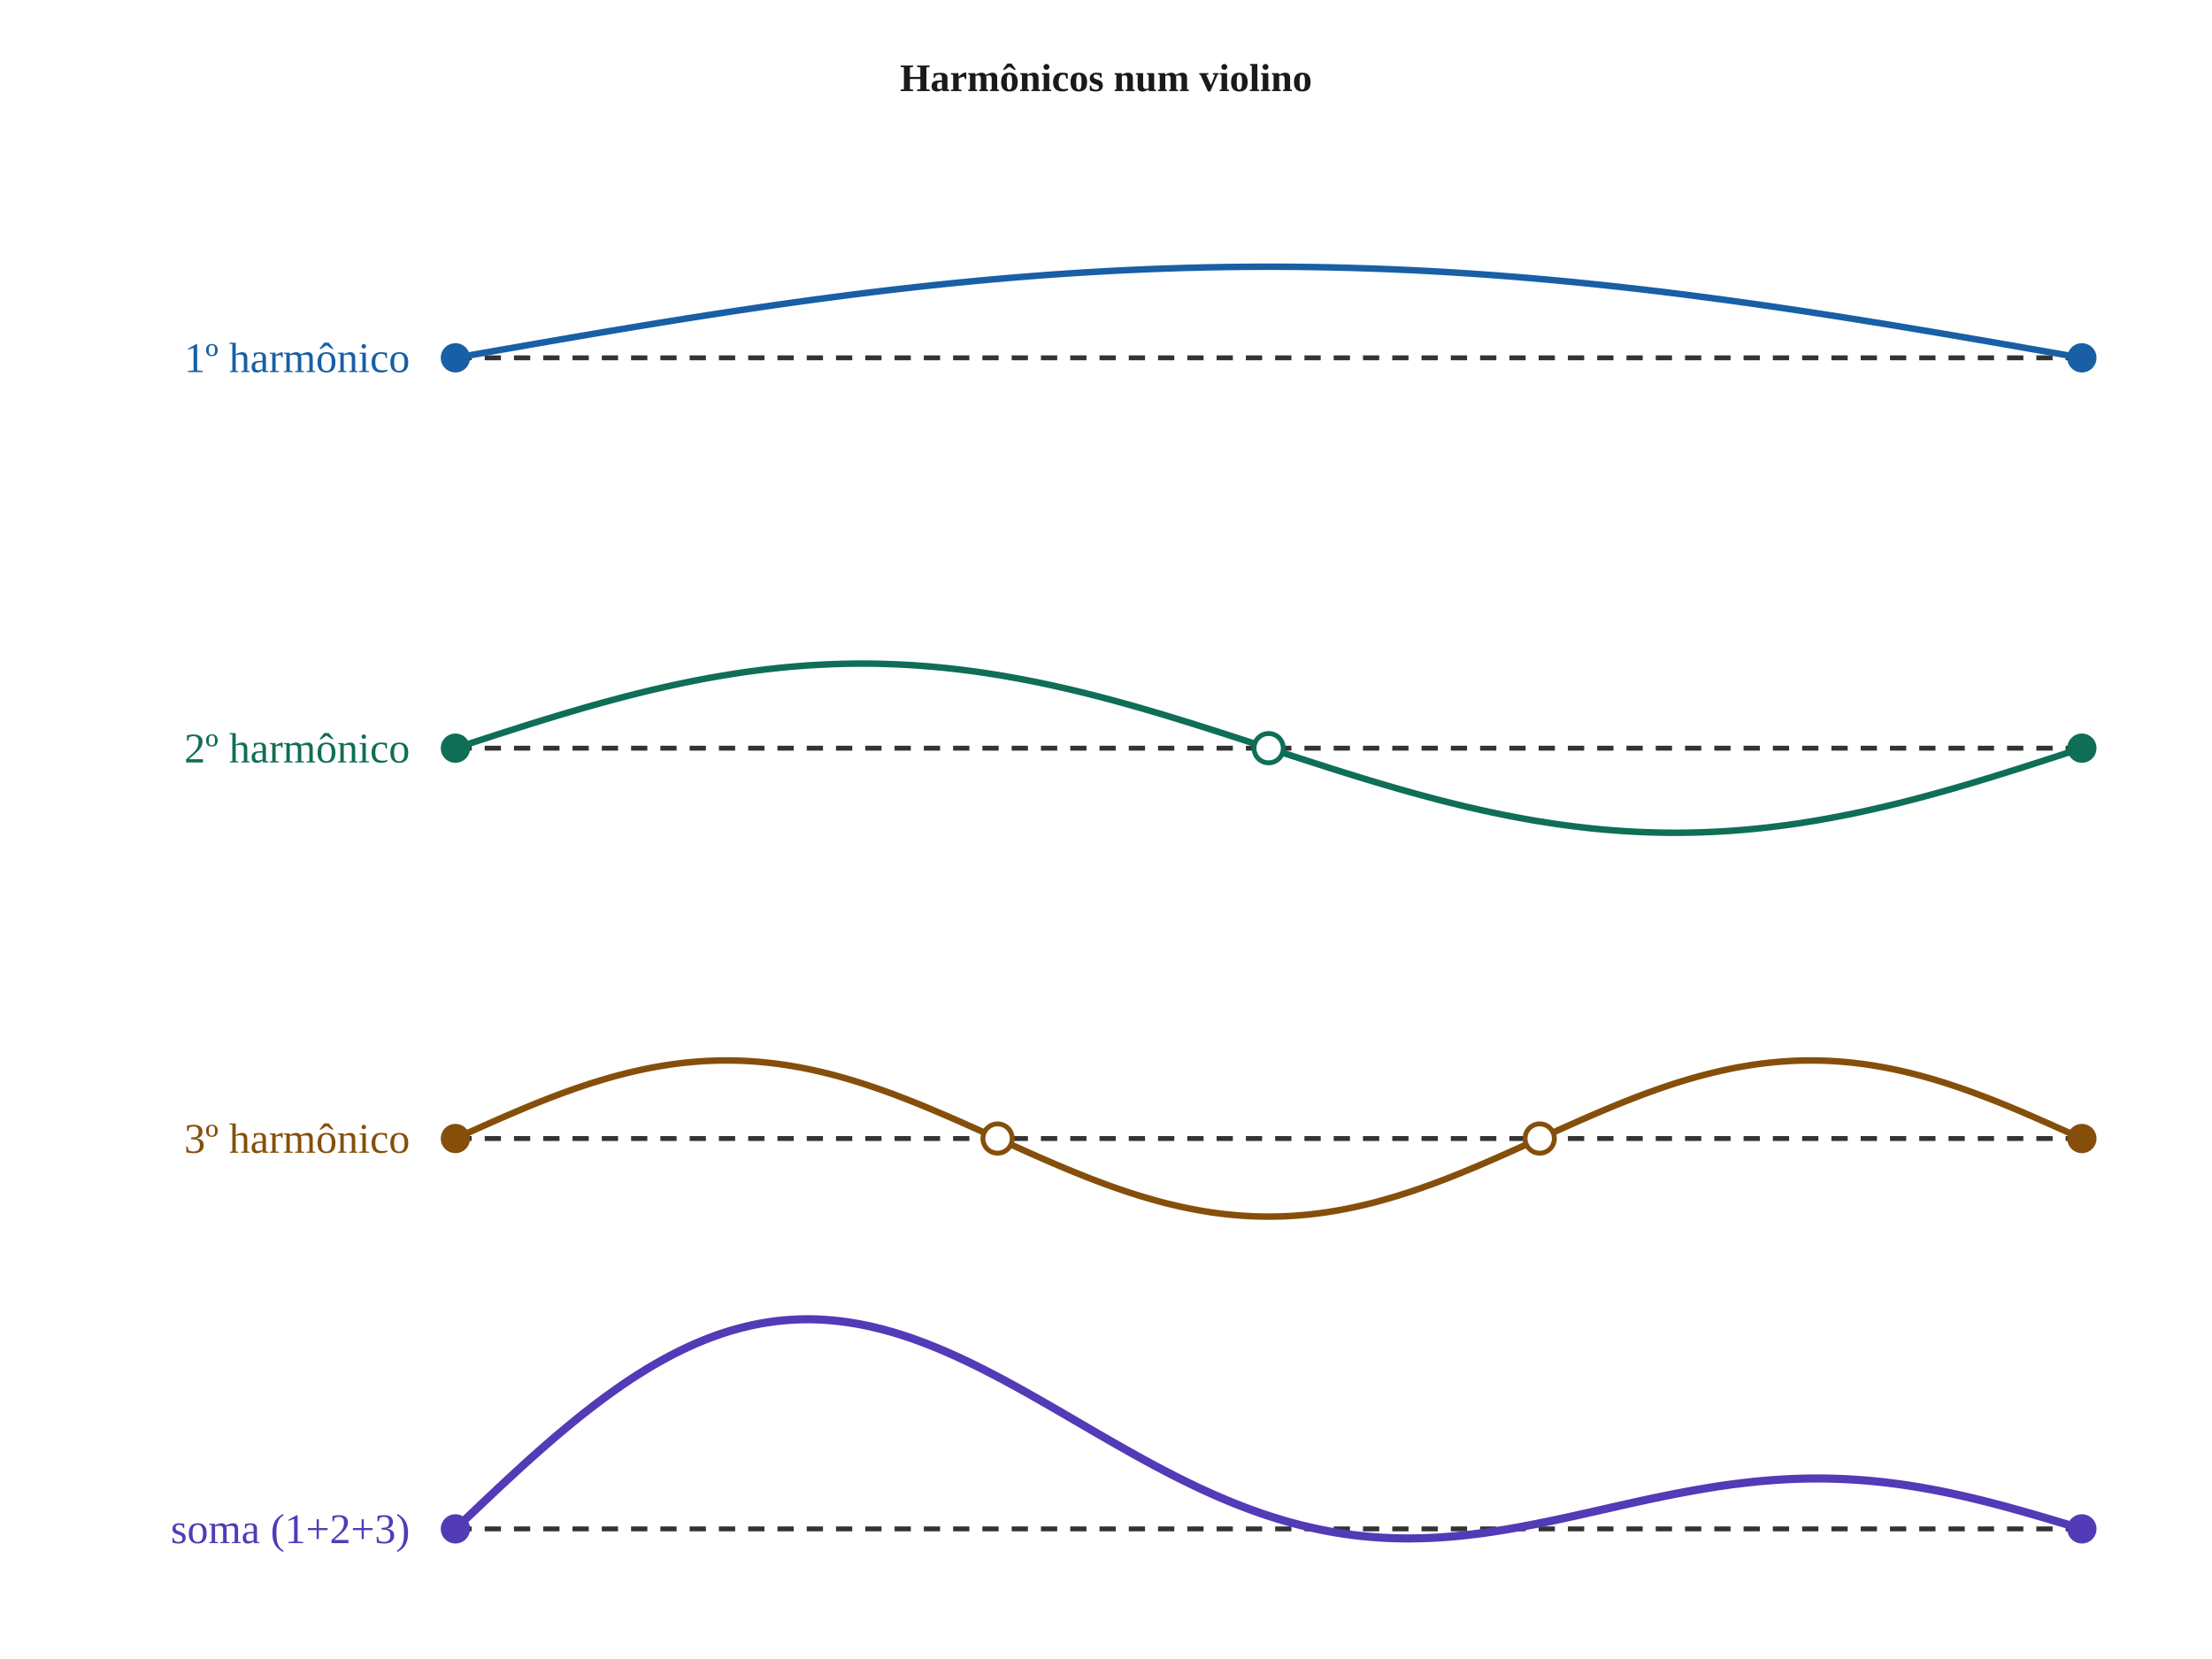
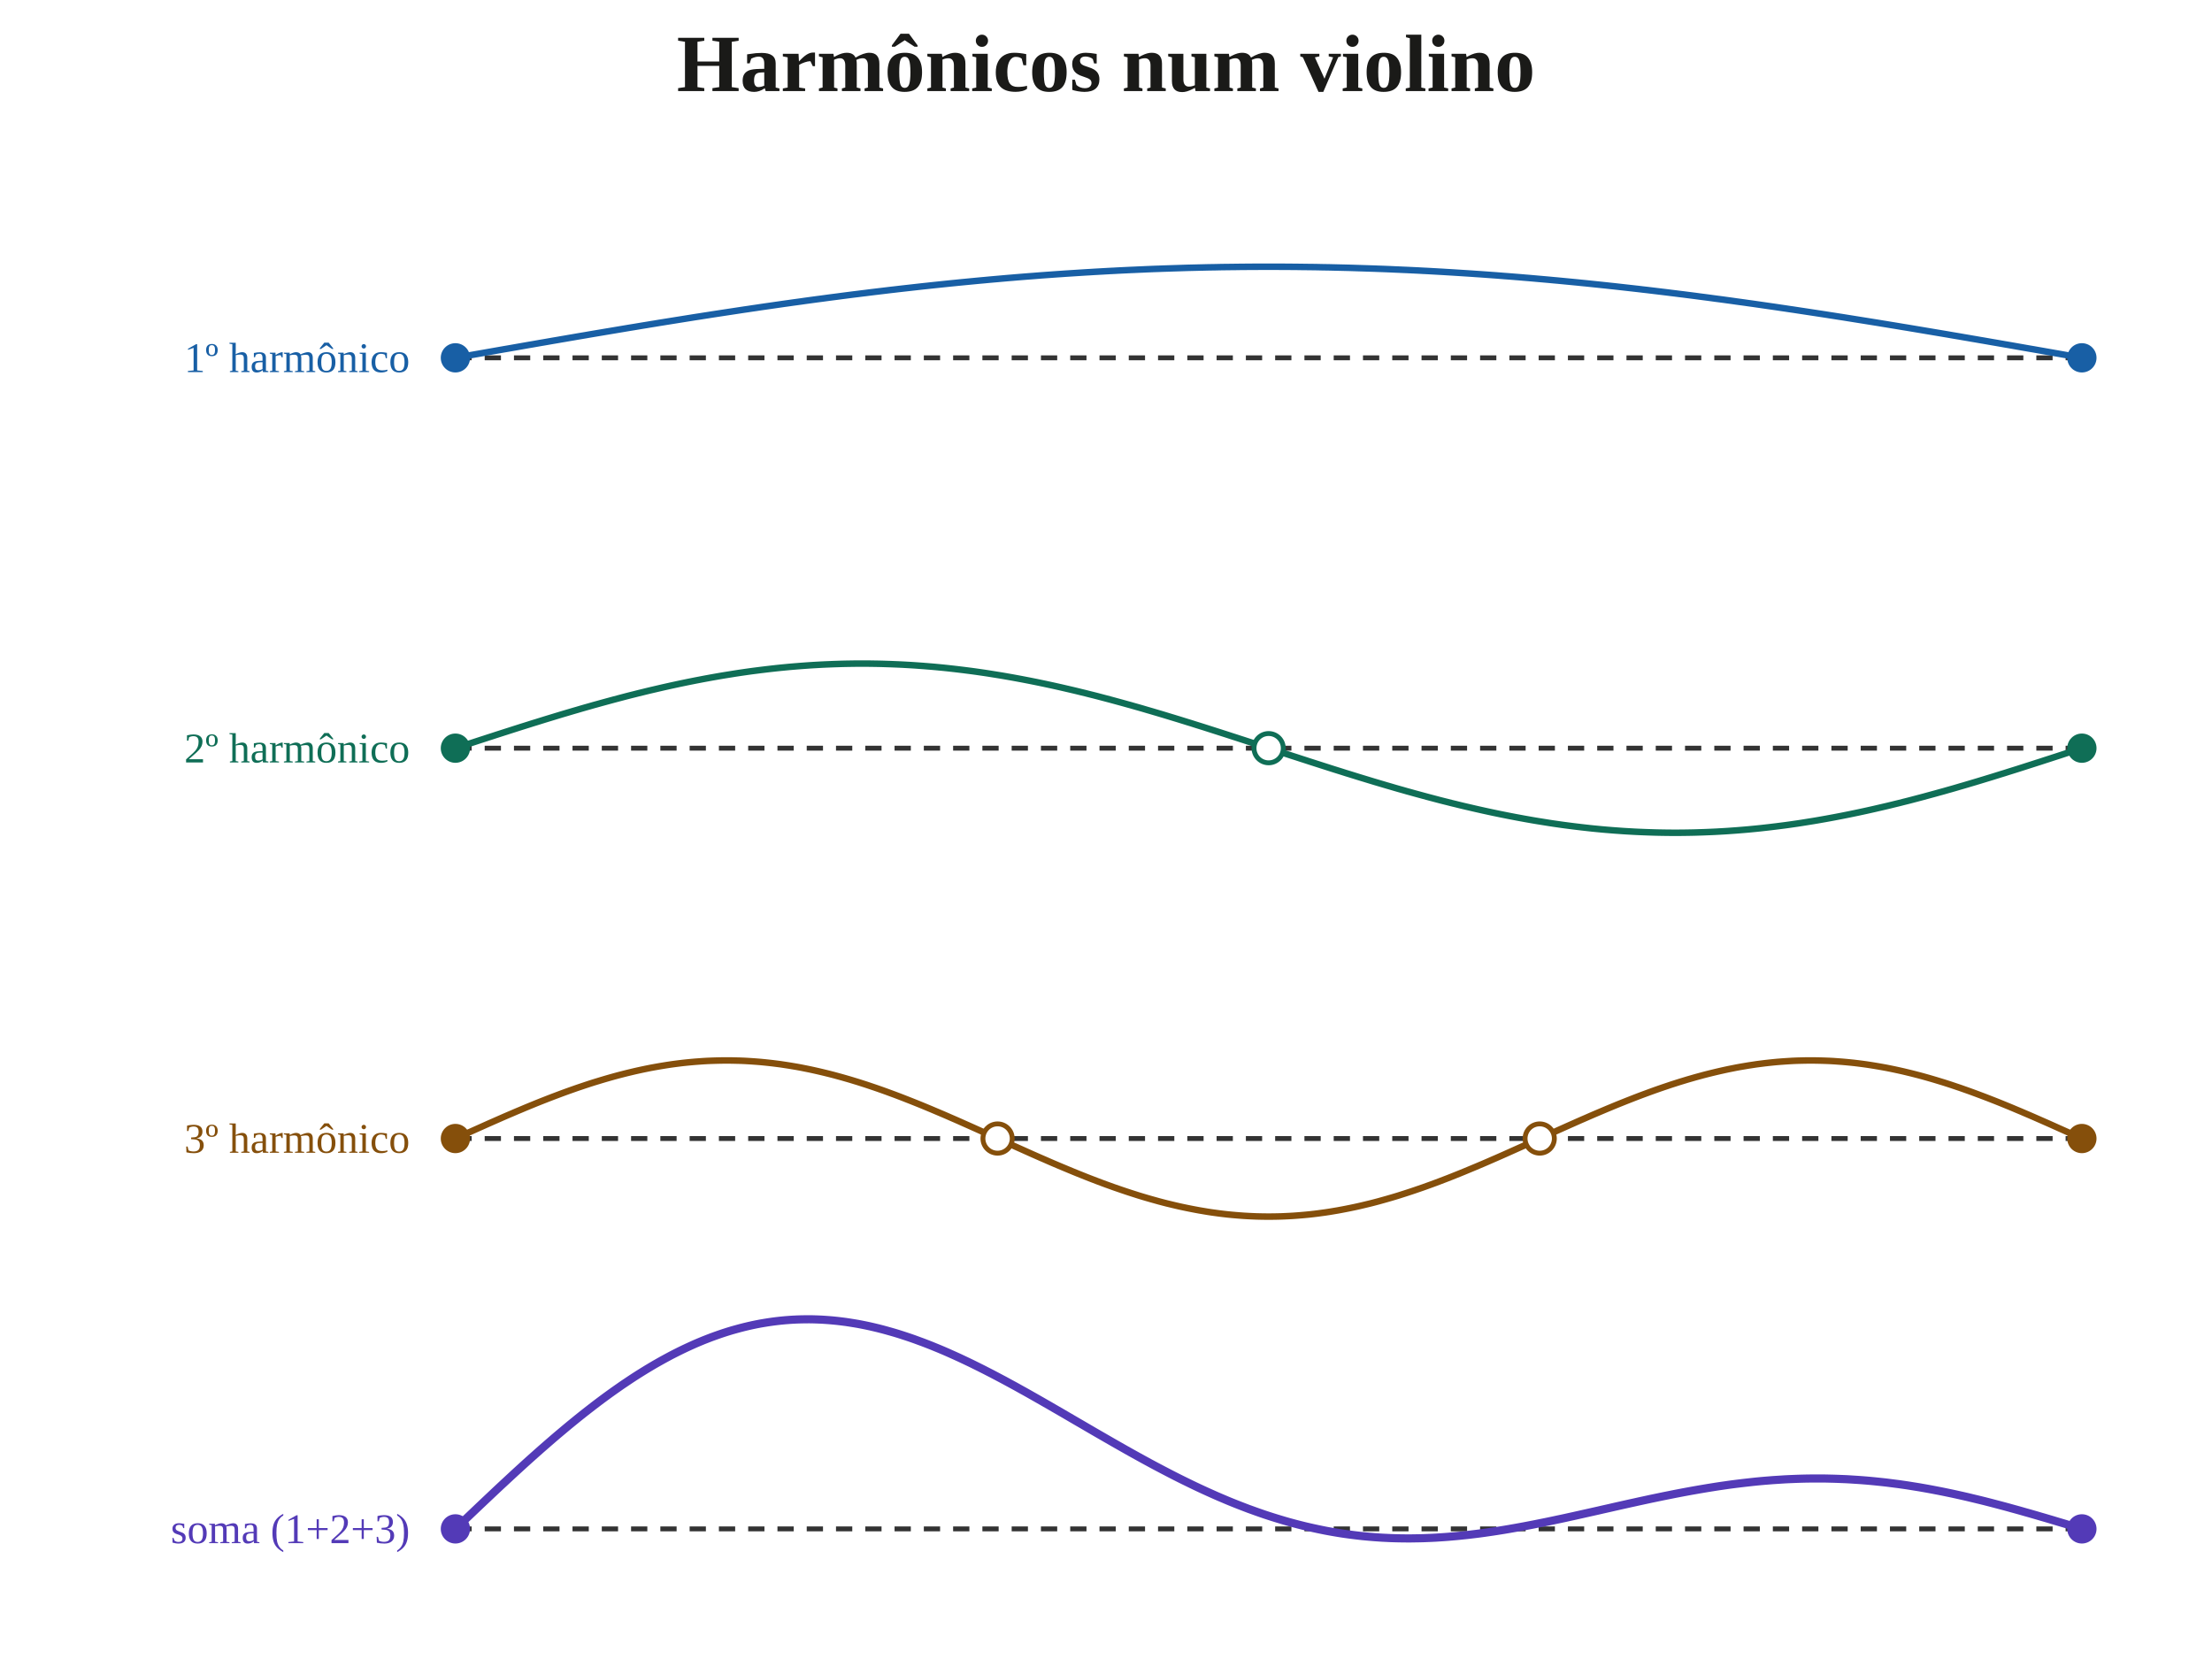
<svg xmlns="http://www.w3.org/2000/svg" viewBox="0 0 680 510" width="100%" role="img" aria-labelledby="svg-title-violino svg-desc-violino">
-   <text x="340" y="28" text-anchor="middle" font-size="1rem" font-family="var(--font-sans, sans-serif)" font-weight="600" fill="var(--color-text-primary, #1a1a18)">Harmônicos num violino</text>
+   <text x="340" y="28" text-anchor="middle" font-size="25" font-family="var(--font-sans, sans-serif)" font-weight="600" fill="var(--color-text-primary, #1a1a18)">Harmônicos num violino</text>
  <line x1="140" y1="110" x2="640" y2="110" stroke="var(--color-border-tertiary, #333)" stroke-width="1.5" stroke-dasharray="5 4" />
  <path d="M140.00,110.00 L141.25,109.78 L142.50,109.56 L143.75,109.34 L145.00,109.12 L146.25,108.90 L147.50,108.68 L148.75,108.46 L150.00,108.24 L151.25,108.02 L152.50,107.80 L153.75,107.58 L155.00,107.36 L156.25,107.15 L157.50,106.93 L158.75,106.71 L160.00,106.49 L161.25,106.27 L162.50,106.05 L163.75,105.84 L165.00,105.62 L166.25,105.40 L167.50,105.19 L168.75,104.97 L170.00,104.75 L171.25,104.54 L172.50,104.32 L173.75,104.11 L175.00,103.89 L176.25,103.68 L177.50,103.46 L178.75,103.25 L180.00,103.04 L181.25,102.82 L182.50,102.61 L183.75,102.40 L185.00,102.19 L186.25,101.98 L187.50,101.77 L188.75,101.56 L190.00,101.35 L191.25,101.14 L192.50,100.93 L193.75,100.72 L195.00,100.52 L196.25,100.31 L197.50,100.10 L198.75,99.90 L200.00,99.69 L201.25,99.49 L202.50,99.28 L203.75,99.08 L205.00,98.88 L206.25,98.68 L207.50,98.48 L208.75,98.28 L210.00,98.08 L211.25,97.88 L212.50,97.68 L213.75,97.48 L215.00,97.29 L216.25,97.09 L217.50,96.90 L218.75,96.70 L220.00,96.51 L221.25,96.32 L222.50,96.13 L223.75,95.94 L225.00,95.75 L226.25,95.56 L227.50,95.37 L228.75,95.18 L230.00,95.00 L231.25,94.81 L232.50,94.63 L233.75,94.44 L235.00,94.26 L236.25,94.08 L237.50,93.90 L238.75,93.72 L240.00,93.54 L241.25,93.36 L242.50,93.19 L243.75,93.01 L245.00,92.84 L246.25,92.67 L247.50,92.49 L248.75,92.32 L250.00,92.15 L251.25,91.98 L252.50,91.82 L253.75,91.65 L255.00,91.48 L256.25,91.32 L257.50,91.16 L258.75,90.99 L260.00,90.83 L261.25,90.67 L262.50,90.51 L263.75,90.36 L265.00,90.20 L266.25,90.05 L267.50,89.89 L268.75,89.74 L270.00,89.59 L271.25,89.44 L272.50,89.29 L273.75,89.14 L275.00,89.00 L276.25,88.85 L277.50,88.71 L278.75,88.57 L280.00,88.43 L281.25,88.29 L282.50,88.15 L283.75,88.01 L285.00,87.88 L286.25,87.74 L287.50,87.61 L288.75,87.48 L290.00,87.35 L291.25,87.22 L292.50,87.09 L293.75,86.97 L295.00,86.84 L296.25,86.72 L297.50,86.60 L298.75,86.48 L300.00,86.36 L301.25,86.24 L302.50,86.13 L303.75,86.01 L305.00,85.90 L306.25,85.79 L307.50,85.68 L308.75,85.57 L310.00,85.46 L311.25,85.36 L312.50,85.25 L313.75,85.15 L315.00,85.05 L316.25,84.95 L317.50,84.86 L318.75,84.76 L320.00,84.66 L321.25,84.57 L322.50,84.48 L323.75,84.39 L325.00,84.30 L326.25,84.22 L327.50,84.13 L328.75,84.05 L330.00,83.97 L331.25,83.89 L332.50,83.81 L333.75,83.73 L335.00,83.66 L336.25,83.58 L337.50,83.51 L338.75,83.44 L340.00,83.37 L341.25,83.30 L342.50,83.24 L343.75,83.17 L345.00,83.11 L346.25,83.05 L347.50,82.99 L348.75,82.94 L350.00,82.88 L351.25,82.83 L352.50,82.77 L353.75,82.72 L355.00,82.67 L356.25,82.63 L357.50,82.58 L358.75,82.54 L360.00,82.50 L361.25,82.46 L362.50,82.42 L363.75,82.38 L365.00,82.34 L366.25,82.31 L367.50,82.28 L368.75,82.25 L370.00,82.22 L371.25,82.19 L372.50,82.17 L373.75,82.15 L375.00,82.12 L376.25,82.10 L377.50,82.09 L378.75,82.07 L380.00,82.06 L381.25,82.04 L382.50,82.03 L383.75,82.02 L385.00,82.01 L386.25,82.01 L387.50,82.00 L388.75,82.00 L390.00,82.00 L391.25,82.00 L392.50,82.00 L393.75,82.01 L395.00,82.01 L396.25,82.02 L397.50,82.03 L398.75,82.04 L400.00,82.06 L401.25,82.07 L402.50,82.09 L403.75,82.10 L405.00,82.12 L406.25,82.15 L407.50,82.17 L408.75,82.19 L410.00,82.22 L411.25,82.25 L412.50,82.28 L413.75,82.31 L415.00,82.34 L416.25,82.38 L417.50,82.42 L418.75,82.46 L420.00,82.50 L421.25,82.54 L422.50,82.58 L423.75,82.63 L425.00,82.67 L426.25,82.72 L427.50,82.77 L428.75,82.83 L430.00,82.88 L431.25,82.94 L432.50,82.99 L433.75,83.05 L435.00,83.11 L436.25,83.17 L437.50,83.24 L438.75,83.30 L440.00,83.37 L441.25,83.44 L442.50,83.51 L443.75,83.58 L445.00,83.66 L446.25,83.73 L447.50,83.81 L448.75,83.89 L450.00,83.97 L451.25,84.05 L452.50,84.13 L453.75,84.22 L455.00,84.30 L456.25,84.39 L457.50,84.48 L458.75,84.57 L460.00,84.66 L461.25,84.76 L462.50,84.86 L463.75,84.95 L465.00,85.05 L466.25,85.15 L467.50,85.25 L468.75,85.36 L470.00,85.46 L471.25,85.57 L472.50,85.68 L473.75,85.79 L475.00,85.90 L476.25,86.01 L477.50,86.13 L478.75,86.24 L480.00,86.36 L481.25,86.48 L482.50,86.60 L483.75,86.72 L485.00,86.84 L486.25,86.97 L487.50,87.09 L488.75,87.22 L490.00,87.35 L491.25,87.48 L492.50,87.61 L493.75,87.74 L495.00,87.88 L496.25,88.01 L497.50,88.15 L498.75,88.29 L500.00,88.43 L501.25,88.57 L502.50,88.71 L503.75,88.85 L505.00,89.00 L506.25,89.14 L507.50,89.29 L508.75,89.44 L510.00,89.59 L511.25,89.74 L512.50,89.89 L513.75,90.05 L515.00,90.20 L516.25,90.36 L517.50,90.51 L518.75,90.67 L520.00,90.83 L521.25,90.99 L522.50,91.16 L523.75,91.32 L525.00,91.48 L526.25,91.65 L527.50,91.82 L528.75,91.98 L530.00,92.15 L531.25,92.32 L532.50,92.49 L533.75,92.67 L535.00,92.84 L536.25,93.01 L537.50,93.19 L538.75,93.36 L540.00,93.54 L541.25,93.72 L542.50,93.90 L543.75,94.08 L545.00,94.26 L546.25,94.44 L547.50,94.63 L548.75,94.81 L550.00,95.00 L551.25,95.18 L552.50,95.37 L553.75,95.56 L555.00,95.75 L556.25,95.94 L557.50,96.13 L558.75,96.32 L560.00,96.51 L561.25,96.70 L562.50,96.90 L563.75,97.09 L565.00,97.29 L566.25,97.48 L567.50,97.68 L568.75,97.88 L570.00,98.08 L571.25,98.28 L572.50,98.48 L573.75,98.68 L575.00,98.88 L576.25,99.08 L577.50,99.28 L578.75,99.49 L580.00,99.69 L581.25,99.90 L582.50,100.10 L583.75,100.31 L585.00,100.52 L586.25,100.72 L587.50,100.93 L588.75,101.14 L590.00,101.35 L591.25,101.56 L592.50,101.77 L593.75,101.98 L595.00,102.19 L596.25,102.40 L597.50,102.61 L598.75,102.82 L600.00,103.04 L601.25,103.25 L602.50,103.46 L603.75,103.68 L605.00,103.89 L606.25,104.11 L607.50,104.32 L608.75,104.54 L610.00,104.75 L611.25,104.97 L612.50,105.19 L613.75,105.40 L615.00,105.62 L616.25,105.84 L617.50,106.05 L618.75,106.27 L620.00,106.49 L621.25,106.71 L622.50,106.93 L623.75,107.15 L625.00,107.36 L626.25,107.58 L627.50,107.80 L628.75,108.02 L630.00,108.24 L631.25,108.46 L632.50,108.68 L633.75,108.90 L635.00,109.12 L636.25,109.34 L637.50,109.56 L638.75,109.78 L640.00,110.00" fill="none" stroke="#185FA5" stroke-width="2" stroke-linecap="round" stroke-linejoin="round" />
  <circle cx="140" cy="110" r="4.5" fill="#185FA5" />
  <circle cx="640" cy="110" r="4.5" fill="#185FA5" />
  <text x="126" y="110" text-anchor="end" dominant-baseline="central" font-size="13" font-family="var(--font-sans, sans-serif)" font-weight="400" fill="#185FA5">1º harmônico</text>
  <line x1="140" y1="230" x2="640" y2="230" stroke="var(--color-border-tertiary, #333)" stroke-width="1.5" stroke-dasharray="5 4" />
  <path d="M140.00,230.00 L141.25,229.59 L142.50,229.18 L143.75,228.78 L145.00,228.37 L146.25,227.96 L147.50,227.55 L148.75,227.15 L150.00,226.74 L151.25,226.34 L152.50,225.93 L153.75,225.53 L155.00,225.13 L156.25,224.73 L157.50,224.33 L158.75,223.93 L160.00,223.53 L161.25,223.14 L162.50,222.75 L163.75,222.35 L165.00,221.97 L166.25,221.58 L167.50,221.19 L168.75,220.81 L170.00,220.43 L171.25,220.05 L172.50,219.67 L173.75,219.30 L175.00,218.93 L176.25,218.56 L177.50,218.20 L178.75,217.83 L180.00,217.47 L181.25,217.12 L182.50,216.76 L183.75,216.42 L185.00,216.07 L186.25,215.73 L187.50,215.39 L188.75,215.05 L190.00,214.72 L191.25,214.39 L192.50,214.06 L193.75,213.74 L195.00,213.43 L196.25,213.11 L197.50,212.81 L198.75,212.50 L200.00,212.20 L201.25,211.91 L202.50,211.62 L203.75,211.33 L205.00,211.05 L206.25,210.77 L207.50,210.50 L208.75,210.23 L210.00,209.97 L211.25,209.71 L212.50,209.46 L213.75,209.21 L215.00,208.97 L216.25,208.73 L217.50,208.50 L218.75,208.27 L220.00,208.05 L221.25,207.83 L222.50,207.62 L223.75,207.42 L225.00,207.22 L226.25,207.02 L227.50,206.83 L228.75,206.65 L230.00,206.47 L231.25,206.30 L232.50,206.14 L233.75,205.98 L235.00,205.83 L236.25,205.68 L237.50,205.54 L238.75,205.40 L240.00,205.27 L241.25,205.15 L242.50,205.03 L243.75,204.92 L245.00,204.82 L246.25,204.72 L247.50,204.63 L248.75,204.54 L250.00,204.46 L251.25,204.39 L252.50,204.32 L253.75,204.26 L255.00,204.21 L256.25,204.16 L257.50,204.12 L258.75,204.08 L260.00,204.05 L261.25,204.03 L262.50,204.01 L263.75,204.00 L265.00,204.00 L266.25,204.00 L267.50,204.01 L268.75,204.03 L270.00,204.05 L271.25,204.08 L272.50,204.12 L273.75,204.16 L275.00,204.21 L276.25,204.26 L277.50,204.32 L278.75,204.39 L280.00,204.46 L281.25,204.54 L282.50,204.63 L283.75,204.72 L285.00,204.82 L286.25,204.92 L287.50,205.03 L288.75,205.15 L290.00,205.27 L291.25,205.40 L292.50,205.54 L293.75,205.68 L295.00,205.83 L296.25,205.98 L297.50,206.14 L298.75,206.30 L300.00,206.47 L301.25,206.65 L302.50,206.83 L303.75,207.02 L305.00,207.22 L306.25,207.42 L307.50,207.62 L308.75,207.83 L310.00,208.05 L311.25,208.27 L312.50,208.50 L313.75,208.73 L315.00,208.97 L316.25,209.21 L317.50,209.46 L318.75,209.71 L320.00,209.97 L321.25,210.23 L322.50,210.50 L323.75,210.77 L325.00,211.05 L326.25,211.33 L327.50,211.62 L328.75,211.91 L330.00,212.20 L331.25,212.50 L332.50,212.81 L333.75,213.11 L335.00,213.43 L336.25,213.74 L337.50,214.06 L338.75,214.39 L340.00,214.72 L341.25,215.05 L342.50,215.39 L343.75,215.73 L345.00,216.07 L346.25,216.42 L347.50,216.76 L348.75,217.12 L350.00,217.47 L351.25,217.83 L352.50,218.20 L353.75,218.56 L355.00,218.93 L356.25,219.30 L357.50,219.67 L358.75,220.05 L360.00,220.43 L361.25,220.81 L362.50,221.19 L363.75,221.58 L365.00,221.97 L366.25,222.35 L367.50,222.75 L368.75,223.14 L370.00,223.53 L371.25,223.93 L372.50,224.33 L373.75,224.73 L375.00,225.13 L376.25,225.53 L377.50,225.93 L378.75,226.34 L380.00,226.74 L381.25,227.15 L382.50,227.55 L383.75,227.96 L385.00,228.37 L386.25,228.78 L387.50,229.18 L388.75,229.59 L390.00,230.00 L391.25,230.41 L392.50,230.82 L393.75,231.22 L395.00,231.63 L396.25,232.04 L397.50,232.45 L398.75,232.85 L400.00,233.26 L401.25,233.66 L402.50,234.07 L403.75,234.47 L405.00,234.87 L406.25,235.27 L407.50,235.67 L408.75,236.07 L410.00,236.47 L411.25,236.86 L412.50,237.25 L413.75,237.65 L415.00,238.03 L416.25,238.42 L417.50,238.81 L418.75,239.19 L420.00,239.57 L421.25,239.95 L422.50,240.33 L423.75,240.70 L425.00,241.07 L426.25,241.44 L427.50,241.80 L428.75,242.17 L430.00,242.53 L431.25,242.88 L432.50,243.24 L433.75,243.58 L435.00,243.93 L436.25,244.27 L437.50,244.61 L438.75,244.95 L440.00,245.28 L441.25,245.61 L442.50,245.94 L443.75,246.26 L445.00,246.57 L446.25,246.89 L447.50,247.19 L448.75,247.50 L450.00,247.80 L451.25,248.09 L452.50,248.38 L453.75,248.67 L455.00,248.95 L456.25,249.23 L457.50,249.50 L458.75,249.77 L460.00,250.03 L461.25,250.29 L462.50,250.54 L463.75,250.79 L465.00,251.03 L466.25,251.27 L467.50,251.50 L468.75,251.73 L470.00,251.95 L471.25,252.17 L472.50,252.38 L473.75,252.58 L475.00,252.78 L476.25,252.98 L477.50,253.17 L478.75,253.35 L480.00,253.53 L481.25,253.70 L482.50,253.86 L483.75,254.02 L485.00,254.17 L486.25,254.32 L487.50,254.46 L488.75,254.60 L490.00,254.73 L491.25,254.85 L492.50,254.97 L493.75,255.08 L495.00,255.18 L496.25,255.28 L497.50,255.37 L498.75,255.46 L500.00,255.54 L501.25,255.61 L502.50,255.68 L503.75,255.74 L505.00,255.79 L506.25,255.84 L507.50,255.88 L508.75,255.92 L510.00,255.95 L511.25,255.97 L512.50,255.99 L513.75,256.00 L515.00,256.00 L516.25,256.00 L517.50,255.99 L518.75,255.97 L520.00,255.95 L521.25,255.92 L522.50,255.88 L523.75,255.84 L525.00,255.79 L526.25,255.74 L527.50,255.68 L528.75,255.61 L530.00,255.54 L531.25,255.46 L532.50,255.37 L533.75,255.28 L535.00,255.18 L536.25,255.08 L537.50,254.97 L538.75,254.85 L540.00,254.73 L541.25,254.60 L542.50,254.46 L543.75,254.32 L545.00,254.17 L546.25,254.02 L547.50,253.86 L548.75,253.70 L550.00,253.53 L551.25,253.35 L552.50,253.17 L553.75,252.98 L555.00,252.78 L556.25,252.58 L557.50,252.38 L558.75,252.17 L560.00,251.95 L561.25,251.73 L562.50,251.50 L563.75,251.27 L565.00,251.03 L566.25,250.79 L567.50,250.54 L568.75,250.29 L570.00,250.03 L571.25,249.77 L572.50,249.50 L573.75,249.23 L575.00,248.95 L576.25,248.67 L577.50,248.38 L578.75,248.09 L580.00,247.80 L581.25,247.50 L582.50,247.19 L583.75,246.89 L585.00,246.57 L586.25,246.26 L587.50,245.94 L588.75,245.61 L590.00,245.28 L591.25,244.95 L592.50,244.61 L593.75,244.27 L595.00,243.93 L596.25,243.58 L597.50,243.24 L598.75,242.88 L600.00,242.53 L601.25,242.17 L602.50,241.80 L603.75,241.44 L605.00,241.07 L606.25,240.70 L607.50,240.33 L608.75,239.95 L610.00,239.57 L611.25,239.19 L612.50,238.81 L613.75,238.42 L615.00,238.03 L616.25,237.65 L617.50,237.25 L618.75,236.86 L620.00,236.47 L621.25,236.07 L622.50,235.67 L623.75,235.27 L625.00,234.87 L626.25,234.47 L627.50,234.07 L628.75,233.66 L630.00,233.26 L631.25,232.85 L632.50,232.45 L633.75,232.04 L635.00,231.63 L636.25,231.22 L637.50,230.82 L638.75,230.41 L640.00,230.00" fill="none" stroke="#0F6E56" stroke-width="2" stroke-linecap="round" stroke-linejoin="round" />
  <circle cx="140" cy="230" r="4.5" fill="#0F6E56" />
  <circle cx="640" cy="230" r="4.5" fill="#0F6E56" />
  <circle cx="390.00" cy="230" r="4.5" fill="var(--color-background-primary, #fff)" stroke="#0F6E56" stroke-width="1.5" />
  <text x="126" y="230" text-anchor="end" dominant-baseline="central" font-size="13" font-family="var(--font-sans, sans-serif)" font-weight="400" fill="#0F6E56">2º harmônico</text>
  <line x1="140" y1="350" x2="640" y2="350" stroke="var(--color-border-tertiary, #333)" stroke-width="1.5" stroke-dasharray="5 4" />
  <path d="M140.00,350.00 L141.25,349.43 L142.50,348.87 L143.75,348.30 L145.00,347.74 L146.25,347.18 L147.50,346.62 L148.75,346.06 L150.00,345.50 L151.25,344.95 L152.50,344.40 L153.75,343.85 L155.00,343.30 L156.25,342.76 L157.50,342.23 L158.75,341.69 L160.00,341.17 L161.25,340.64 L162.50,340.12 L163.75,339.61 L165.00,339.10 L166.25,338.60 L167.50,338.11 L168.75,337.62 L170.00,337.14 L171.25,336.67 L172.50,336.20 L173.75,335.74 L175.00,335.29 L176.25,334.85 L177.50,334.41 L178.75,333.99 L180.00,333.57 L181.25,333.16 L182.50,332.76 L183.75,332.38 L185.00,332.00 L186.25,331.63 L187.50,331.27 L188.75,330.92 L190.00,330.58 L191.25,330.26 L192.50,329.94 L193.75,329.64 L195.00,329.34 L196.25,329.06 L197.50,328.79 L198.75,328.53 L200.00,328.28 L201.25,328.05 L202.50,327.83 L203.75,327.62 L205.00,327.42 L206.25,327.23 L207.50,327.06 L208.75,326.90 L210.00,326.75 L211.25,326.62 L212.50,326.50 L213.75,326.39 L215.00,326.30 L216.25,326.21 L217.50,326.14 L218.75,326.09 L220.00,326.05 L221.25,326.02 L222.50,326.00 L223.75,326.00 L225.00,326.01 L226.25,326.04 L227.50,326.07 L228.75,326.12 L230.00,326.19 L231.25,326.27 L232.50,326.36 L233.75,326.46 L235.00,326.58 L236.25,326.71 L237.50,326.85 L238.75,327.01 L240.00,327.17 L241.25,327.36 L242.50,327.55 L243.75,327.76 L245.00,327.97 L246.25,328.20 L247.50,328.45 L248.75,328.70 L250.00,328.97 L251.25,329.25 L252.50,329.54 L253.75,329.84 L255.00,330.15 L256.25,330.47 L257.50,330.81 L258.75,331.15 L260.00,331.51 L261.25,331.87 L262.50,332.25 L263.75,332.63 L265.00,333.03 L266.25,333.43 L267.50,333.85 L268.75,334.27 L270.00,334.70 L271.25,335.14 L272.50,335.59 L273.75,336.05 L275.00,336.51 L276.25,336.98 L277.50,337.46 L278.75,337.95 L280.00,338.44 L281.25,338.94 L282.50,339.44 L283.75,339.95 L285.00,340.47 L286.25,340.99 L287.50,341.52 L288.75,342.05 L290.00,342.58 L291.25,343.12 L292.50,343.67 L293.75,344.21 L295.00,344.76 L296.25,345.32 L297.50,345.87 L298.75,346.43 L300.00,346.99 L301.25,347.55 L302.50,348.12 L303.75,348.68 L305.00,349.25 L306.25,349.81 L307.50,350.38 L308.75,350.94 L310.00,351.51 L311.25,352.07 L312.50,352.63 L313.75,353.19 L315.00,353.75 L316.25,354.31 L317.50,354.87 L318.75,355.42 L320.00,355.97 L321.25,356.51 L322.50,357.06 L323.75,357.60 L325.00,358.13 L326.25,358.66 L327.50,359.18 L328.75,359.70 L330.00,360.22 L331.25,360.73 L332.50,361.23 L333.75,361.73 L335.00,362.22 L336.25,362.70 L337.50,363.18 L338.75,363.65 L340.00,364.11 L341.25,364.56 L342.50,365.01 L343.75,365.44 L345.00,365.87 L346.25,366.29 L347.50,366.70 L348.75,367.10 L350.00,367.50 L351.25,367.88 L352.50,368.25 L353.75,368.61 L355.00,368.96 L356.25,369.31 L357.50,369.64 L358.75,369.96 L360.00,370.26 L361.25,370.56 L362.50,370.85 L363.75,371.12 L365.00,371.38 L366.25,371.63 L367.50,371.87 L368.75,372.10 L370.00,372.31 L371.25,372.52 L372.50,372.71 L373.75,372.88 L375.00,373.05 L376.25,373.20 L377.50,373.34 L378.75,373.46 L380.00,373.57 L381.25,373.67 L382.50,373.76 L383.75,373.83 L385.00,373.89 L386.25,373.94 L387.50,373.97 L388.75,373.99 L390.00,374.00 L391.25,373.99 L392.50,373.97 L393.75,373.94 L395.00,373.89 L396.25,373.83 L397.50,373.76 L398.75,373.67 L400.00,373.57 L401.25,373.46 L402.50,373.34 L403.75,373.20 L405.00,373.05 L406.25,372.88 L407.50,372.71 L408.75,372.52 L410.00,372.31 L411.25,372.10 L412.50,371.87 L413.75,371.63 L415.00,371.38 L416.25,371.12 L417.50,370.85 L418.75,370.56 L420.00,370.26 L421.25,369.96 L422.50,369.64 L423.75,369.31 L425.00,368.96 L426.25,368.61 L427.50,368.25 L428.75,367.88 L430.00,367.50 L431.25,367.10 L432.50,366.70 L433.75,366.29 L435.00,365.87 L436.25,365.44 L437.50,365.01 L438.75,364.56 L440.00,364.11 L441.25,363.65 L442.50,363.18 L443.75,362.70 L445.00,362.22 L446.25,361.73 L447.50,361.23 L448.75,360.73 L450.00,360.22 L451.25,359.70 L452.50,359.18 L453.75,358.66 L455.00,358.13 L456.25,357.60 L457.50,357.06 L458.75,356.51 L460.00,355.97 L461.25,355.42 L462.50,354.87 L463.75,354.31 L465.00,353.75 L466.25,353.19 L467.50,352.63 L468.75,352.07 L470.00,351.51 L471.25,350.94 L472.50,350.38 L473.75,349.81 L475.00,349.25 L476.25,348.68 L477.50,348.12 L478.75,347.55 L480.00,346.99 L481.25,346.43 L482.50,345.87 L483.75,345.32 L485.00,344.76 L486.25,344.21 L487.50,343.67 L488.75,343.12 L490.00,342.58 L491.25,342.05 L492.50,341.52 L493.75,340.99 L495.00,340.47 L496.25,339.95 L497.50,339.44 L498.75,338.94 L500.00,338.44 L501.25,337.95 L502.50,337.46 L503.75,336.98 L505.00,336.51 L506.25,336.05 L507.50,335.59 L508.75,335.14 L510.00,334.70 L511.25,334.27 L512.50,333.85 L513.75,333.43 L515.00,333.03 L516.25,332.63 L517.50,332.25 L518.75,331.87 L520.00,331.51 L521.25,331.15 L522.50,330.81 L523.75,330.47 L525.00,330.15 L526.25,329.84 L527.50,329.54 L528.75,329.25 L530.00,328.97 L531.25,328.70 L532.50,328.45 L533.75,328.20 L535.00,327.97 L536.25,327.76 L537.50,327.55 L538.75,327.36 L540.00,327.17 L541.25,327.01 L542.50,326.85 L543.75,326.71 L545.00,326.58 L546.25,326.46 L547.50,326.36 L548.75,326.27 L550.00,326.19 L551.25,326.12 L552.50,326.07 L553.75,326.04 L555.00,326.01 L556.25,326.00 L557.50,326.00 L558.75,326.02 L560.00,326.05 L561.25,326.09 L562.50,326.14 L563.75,326.21 L565.00,326.30 L566.25,326.39 L567.50,326.50 L568.75,326.62 L570.00,326.75 L571.25,326.90 L572.50,327.06 L573.75,327.23 L575.00,327.42 L576.25,327.62 L577.50,327.83 L578.75,328.05 L580.00,328.28 L581.25,328.53 L582.50,328.79 L583.75,329.06 L585.00,329.34 L586.25,329.64 L587.50,329.94 L588.75,330.26 L590.00,330.58 L591.25,330.92 L592.50,331.27 L593.75,331.63 L595.00,332.00 L596.25,332.38 L597.50,332.76 L598.75,333.16 L600.00,333.57 L601.25,333.99 L602.50,334.41 L603.75,334.85 L605.00,335.29 L606.25,335.74 L607.50,336.20 L608.75,336.67 L610.00,337.14 L611.25,337.62 L612.50,338.11 L613.75,338.60 L615.00,339.10 L616.25,339.61 L617.50,340.12 L618.75,340.64 L620.00,341.17 L621.25,341.69 L622.50,342.23 L623.75,342.76 L625.00,343.30 L626.25,343.85 L627.50,344.40 L628.75,344.95 L630.00,345.50 L631.25,346.06 L632.50,346.62 L633.75,347.18 L635.00,347.74 L636.25,348.30 L637.50,348.87 L638.75,349.43 L640.00,350.00" fill="none" stroke="#854F0B" stroke-width="2" stroke-linecap="round" stroke-linejoin="round" />
  <circle cx="140" cy="350" r="4.5" fill="#854F0B" />
  <circle cx="640" cy="350" r="4.5" fill="#854F0B" />
  <circle cx="306.67" cy="350" r="4.5" fill="var(--color-background-primary, #fff)" stroke="#854F0B" stroke-width="1.5" />
  <circle cx="473.33" cy="350" r="4.5" fill="var(--color-background-primary, #fff)" stroke="#854F0B" stroke-width="1.5" />
  <text x="126" y="350" text-anchor="end" dominant-baseline="central" font-size="13" font-family="var(--font-sans, sans-serif)" font-weight="400" fill="#854F0B">3º harmônico</text>
  <line x1="140" y1="470" x2="640" y2="470" stroke="var(--color-border-tertiary, #333)" stroke-width="1.5" stroke-dasharray="5 4" />
  <path d="M140.00,470.00 L141.25,468.81 L142.50,467.61 L143.75,466.42 L145.00,465.23 L146.25,464.04 L147.50,462.85 L148.75,461.67 L150.00,460.49 L151.25,459.31 L152.50,458.13 L153.75,456.96 L155.00,455.80 L156.25,454.64 L157.50,453.48 L158.75,452.33 L160.00,451.19 L161.25,450.05 L162.50,448.92 L163.75,447.80 L165.00,446.69 L166.25,445.58 L167.50,444.49 L168.75,443.40 L170.00,442.32 L171.25,441.25 L172.50,440.20 L173.75,439.15 L175.00,438.11 L176.25,437.09 L177.50,436.07 L178.75,435.07 L180.00,434.08 L181.25,433.11 L182.50,432.14 L183.75,431.19 L185.00,430.25 L186.25,429.33 L187.50,428.42 L188.75,427.53 L190.00,426.65 L191.25,425.78 L192.50,424.94 L193.75,424.10 L195.00,423.28 L196.25,422.48 L197.50,421.70 L198.75,420.93 L200.00,420.18 L201.25,419.44 L202.50,418.73 L203.75,418.03 L205.00,417.35 L206.25,416.68 L207.50,416.04 L208.75,415.41 L210.00,414.80 L211.25,414.21 L212.50,413.64 L213.75,413.08 L215.00,412.55 L216.25,412.03 L217.50,411.54 L218.75,411.06 L220.00,410.61 L221.25,410.17 L222.50,409.75 L223.75,409.35 L225.00,408.97 L226.25,408.62 L227.50,408.28 L228.75,407.96 L230.00,407.66 L231.25,407.38 L232.50,407.12 L233.75,406.88 L235.00,406.67 L236.25,406.47 L237.50,406.29 L238.75,406.13 L240.00,405.99 L241.25,405.87 L242.50,405.77 L243.75,405.69 L245.00,405.63 L246.25,405.59 L247.50,405.57 L248.75,405.56 L250.00,405.58 L251.25,405.62 L252.50,405.67 L253.75,405.75 L255.00,405.84 L256.25,405.95 L257.50,406.08 L258.75,406.23 L260.00,406.39 L261.25,406.58 L262.50,406.78 L263.75,406.99 L265.00,407.23 L266.25,407.48 L267.50,407.75 L268.75,408.04 L270.00,408.34 L271.25,408.66 L272.50,409.00 L273.75,409.35 L275.00,409.71 L276.25,410.09 L277.50,410.49 L278.75,410.90 L280.00,411.32 L281.25,411.76 L282.50,412.22 L283.75,412.68 L285.00,413.16 L286.25,413.65 L287.50,414.16 L288.75,414.67 L290.00,415.20 L291.25,415.74 L292.50,416.30 L293.75,416.86 L295.00,417.43 L296.25,418.02 L297.50,418.61 L298.75,419.21 L300.00,419.83 L301.25,420.45 L302.50,421.08 L303.75,421.72 L305.00,422.36 L306.25,423.02 L307.50,423.68 L308.75,424.34 L310.00,425.02 L311.25,425.70 L312.50,426.38 L313.75,427.08 L315.00,427.77 L316.25,428.47 L317.50,429.18 L318.75,429.89 L320.00,430.60 L321.25,431.32 L322.50,432.03 L323.75,432.76 L325.00,433.48 L326.25,434.20 L327.50,434.93 L328.75,435.66 L330.00,436.39 L331.25,437.12 L332.50,437.84 L333.75,438.57 L335.00,439.30 L336.25,440.03 L337.50,440.75 L338.75,441.47 L340.00,442.19 L341.25,442.91 L342.50,443.63 L343.75,444.34 L345.00,445.05 L346.25,445.76 L347.50,446.46 L348.75,447.16 L350.00,447.85 L351.25,448.54 L352.50,449.22 L353.75,449.90 L355.00,450.57 L356.25,451.23 L357.50,451.89 L358.75,452.54 L360.00,453.19 L361.25,453.83 L362.50,454.46 L363.75,455.08 L365.00,455.69 L366.25,456.30 L367.50,456.90 L368.75,457.49 L370.00,458.07 L371.25,458.64 L372.50,459.20 L373.75,459.76 L375.00,460.30 L376.25,460.83 L377.50,461.36 L378.75,461.87 L380.00,462.37 L381.25,462.86 L382.50,463.34 L383.75,463.82 L385.00,464.27 L386.25,464.72 L387.50,465.16 L388.75,465.59 L390.00,466.00 L391.25,466.40 L392.50,466.79 L393.75,467.17 L395.00,467.54 L396.25,467.90 L397.50,468.24 L398.75,468.57 L400.00,468.89 L401.25,469.20 L402.50,469.49 L403.75,469.77 L405.00,470.04 L406.25,470.30 L407.50,470.55 L408.75,470.78 L410.00,471.00 L411.25,471.21 L412.50,471.41 L413.75,471.59 L415.00,471.76 L416.25,471.92 L417.50,472.07 L418.75,472.21 L420.00,472.33 L421.25,472.44 L422.50,472.54 L423.75,472.63 L425.00,472.71 L426.25,472.77 L427.50,472.83 L428.75,472.87 L430.00,472.90 L431.25,472.92 L432.50,472.93 L433.75,472.93 L435.00,472.91 L436.25,472.89 L437.50,472.86 L438.75,472.81 L440.00,472.76 L441.25,472.70 L442.50,472.62 L443.75,472.54 L445.00,472.45 L446.25,472.34 L447.50,472.23 L448.75,472.11 L450.00,471.98 L451.25,471.85 L452.50,471.70 L453.75,471.55 L455.00,471.39 L456.25,471.22 L457.50,471.04 L458.75,470.86 L460.00,470.67 L461.25,470.47 L462.50,470.27 L463.75,470.06 L465.00,469.84 L466.25,469.62 L467.50,469.39 L468.75,469.16 L470.00,468.92 L471.25,468.68 L472.50,468.43 L473.75,468.18 L475.00,467.93 L476.25,467.67 L477.50,467.41 L478.75,467.14 L480.00,466.88 L481.25,466.61 L482.50,466.33 L483.75,466.06 L485.00,465.78 L486.25,465.50 L487.50,465.22 L488.75,464.94 L490.00,464.66 L491.25,464.38 L492.50,464.09 L493.75,463.81 L495.00,463.53 L496.25,463.24 L497.50,462.96 L498.75,462.68 L500.00,462.40 L501.25,462.12 L502.50,461.85 L503.75,461.57 L505.00,461.30 L506.25,461.03 L507.50,460.76 L508.75,460.50 L510.00,460.24 L511.25,459.98 L512.50,459.73 L513.75,459.48 L515.00,459.23 L516.25,458.99 L517.50,458.75 L518.75,458.52 L520.00,458.29 L521.25,458.07 L522.50,457.85 L523.75,457.64 L525.00,457.43 L526.25,457.23 L527.50,457.03 L528.75,456.84 L530.00,456.66 L531.25,456.48 L532.50,456.31 L533.75,456.15 L535.00,456.00 L536.25,455.85 L537.50,455.71 L538.75,455.57 L540.00,455.44 L541.25,455.32 L542.50,455.21 L543.75,455.11 L545.00,455.01 L546.25,454.93 L547.50,454.85 L548.75,454.77 L550.00,454.71 L551.25,454.66 L552.50,454.61 L553.75,454.57 L555.00,454.54 L556.25,454.52 L557.50,454.51 L558.75,454.51 L560.00,454.51 L561.25,454.52 L562.50,454.55 L563.75,454.58 L565.00,454.62 L566.25,454.67 L567.50,454.72 L568.75,454.79 L570.00,454.87 L571.25,454.95 L572.50,455.04 L573.75,455.14 L575.00,455.25 L576.25,455.37 L577.50,455.50 L578.75,455.63 L580.00,455.77 L581.25,455.93 L582.50,456.09 L583.75,456.25 L585.00,456.43 L586.25,456.61 L587.50,456.81 L588.75,457.01 L590.00,457.21 L591.25,457.43 L592.50,457.65 L593.75,457.88 L595.00,458.12 L596.25,458.36 L597.50,458.61 L598.75,458.87 L600.00,459.13 L601.25,459.40 L602.50,459.68 L603.75,459.96 L605.00,460.25 L606.25,460.55 L607.50,460.85 L608.75,461.15 L610.00,461.46 L611.25,461.78 L612.50,462.10 L613.75,462.43 L615.00,462.76 L616.25,463.09 L617.50,463.43 L618.75,463.78 L620.00,464.12 L621.25,464.47 L622.50,464.83 L623.75,465.18 L625.00,465.54 L626.25,465.90 L627.50,466.27 L628.75,466.63 L630.00,467.00 L631.25,467.37 L632.50,467.75 L633.75,468.12 L635.00,468.49 L636.25,468.87 L637.50,469.25 L638.75,469.62 L640.00,470.00" fill="none" stroke="#533AB7" stroke-width="2.5" stroke-linecap="round" stroke-linejoin="round" />
  <circle cx="140" cy="470" r="4.5" fill="#533AB7" />
  <circle cx="640" cy="470" r="4.5" fill="#533AB7" />
  <text x="126" y="470" text-anchor="end" dominant-baseline="central" font-size="13" font-family="var(--font-sans, sans-serif)" font-weight="500" fill="#533AB7">soma (1+2+3)</text>
</svg>
